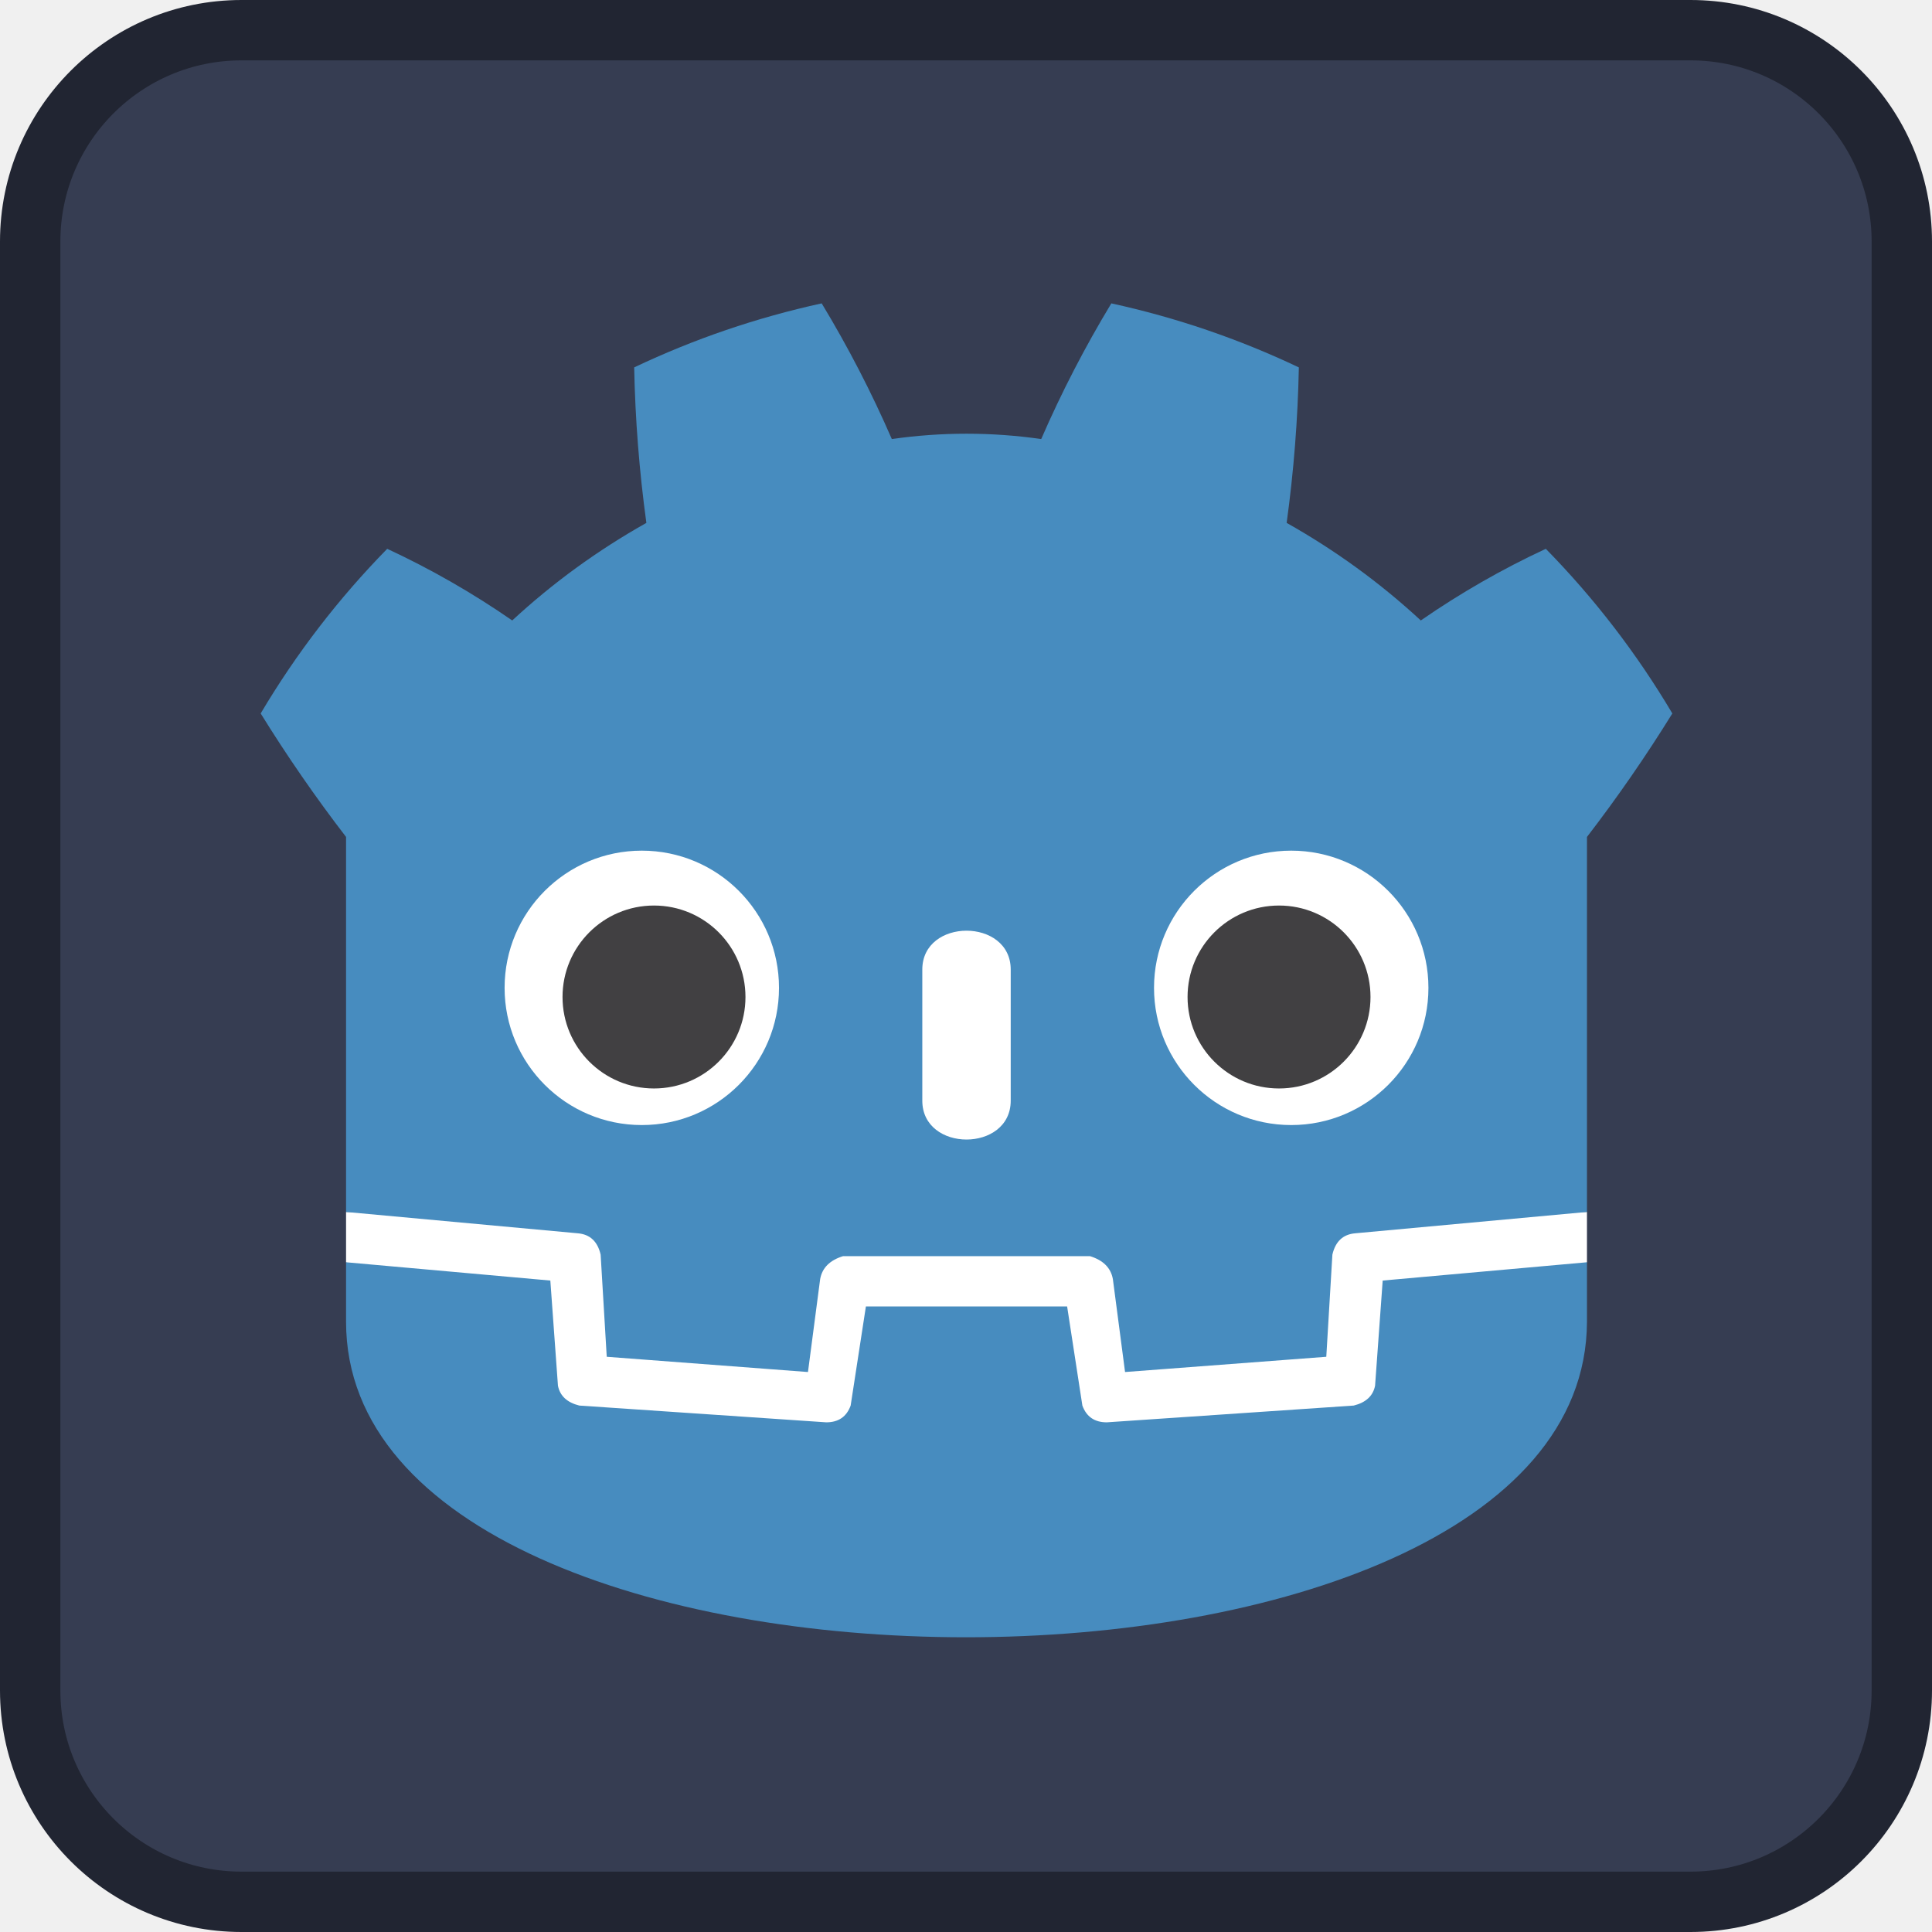
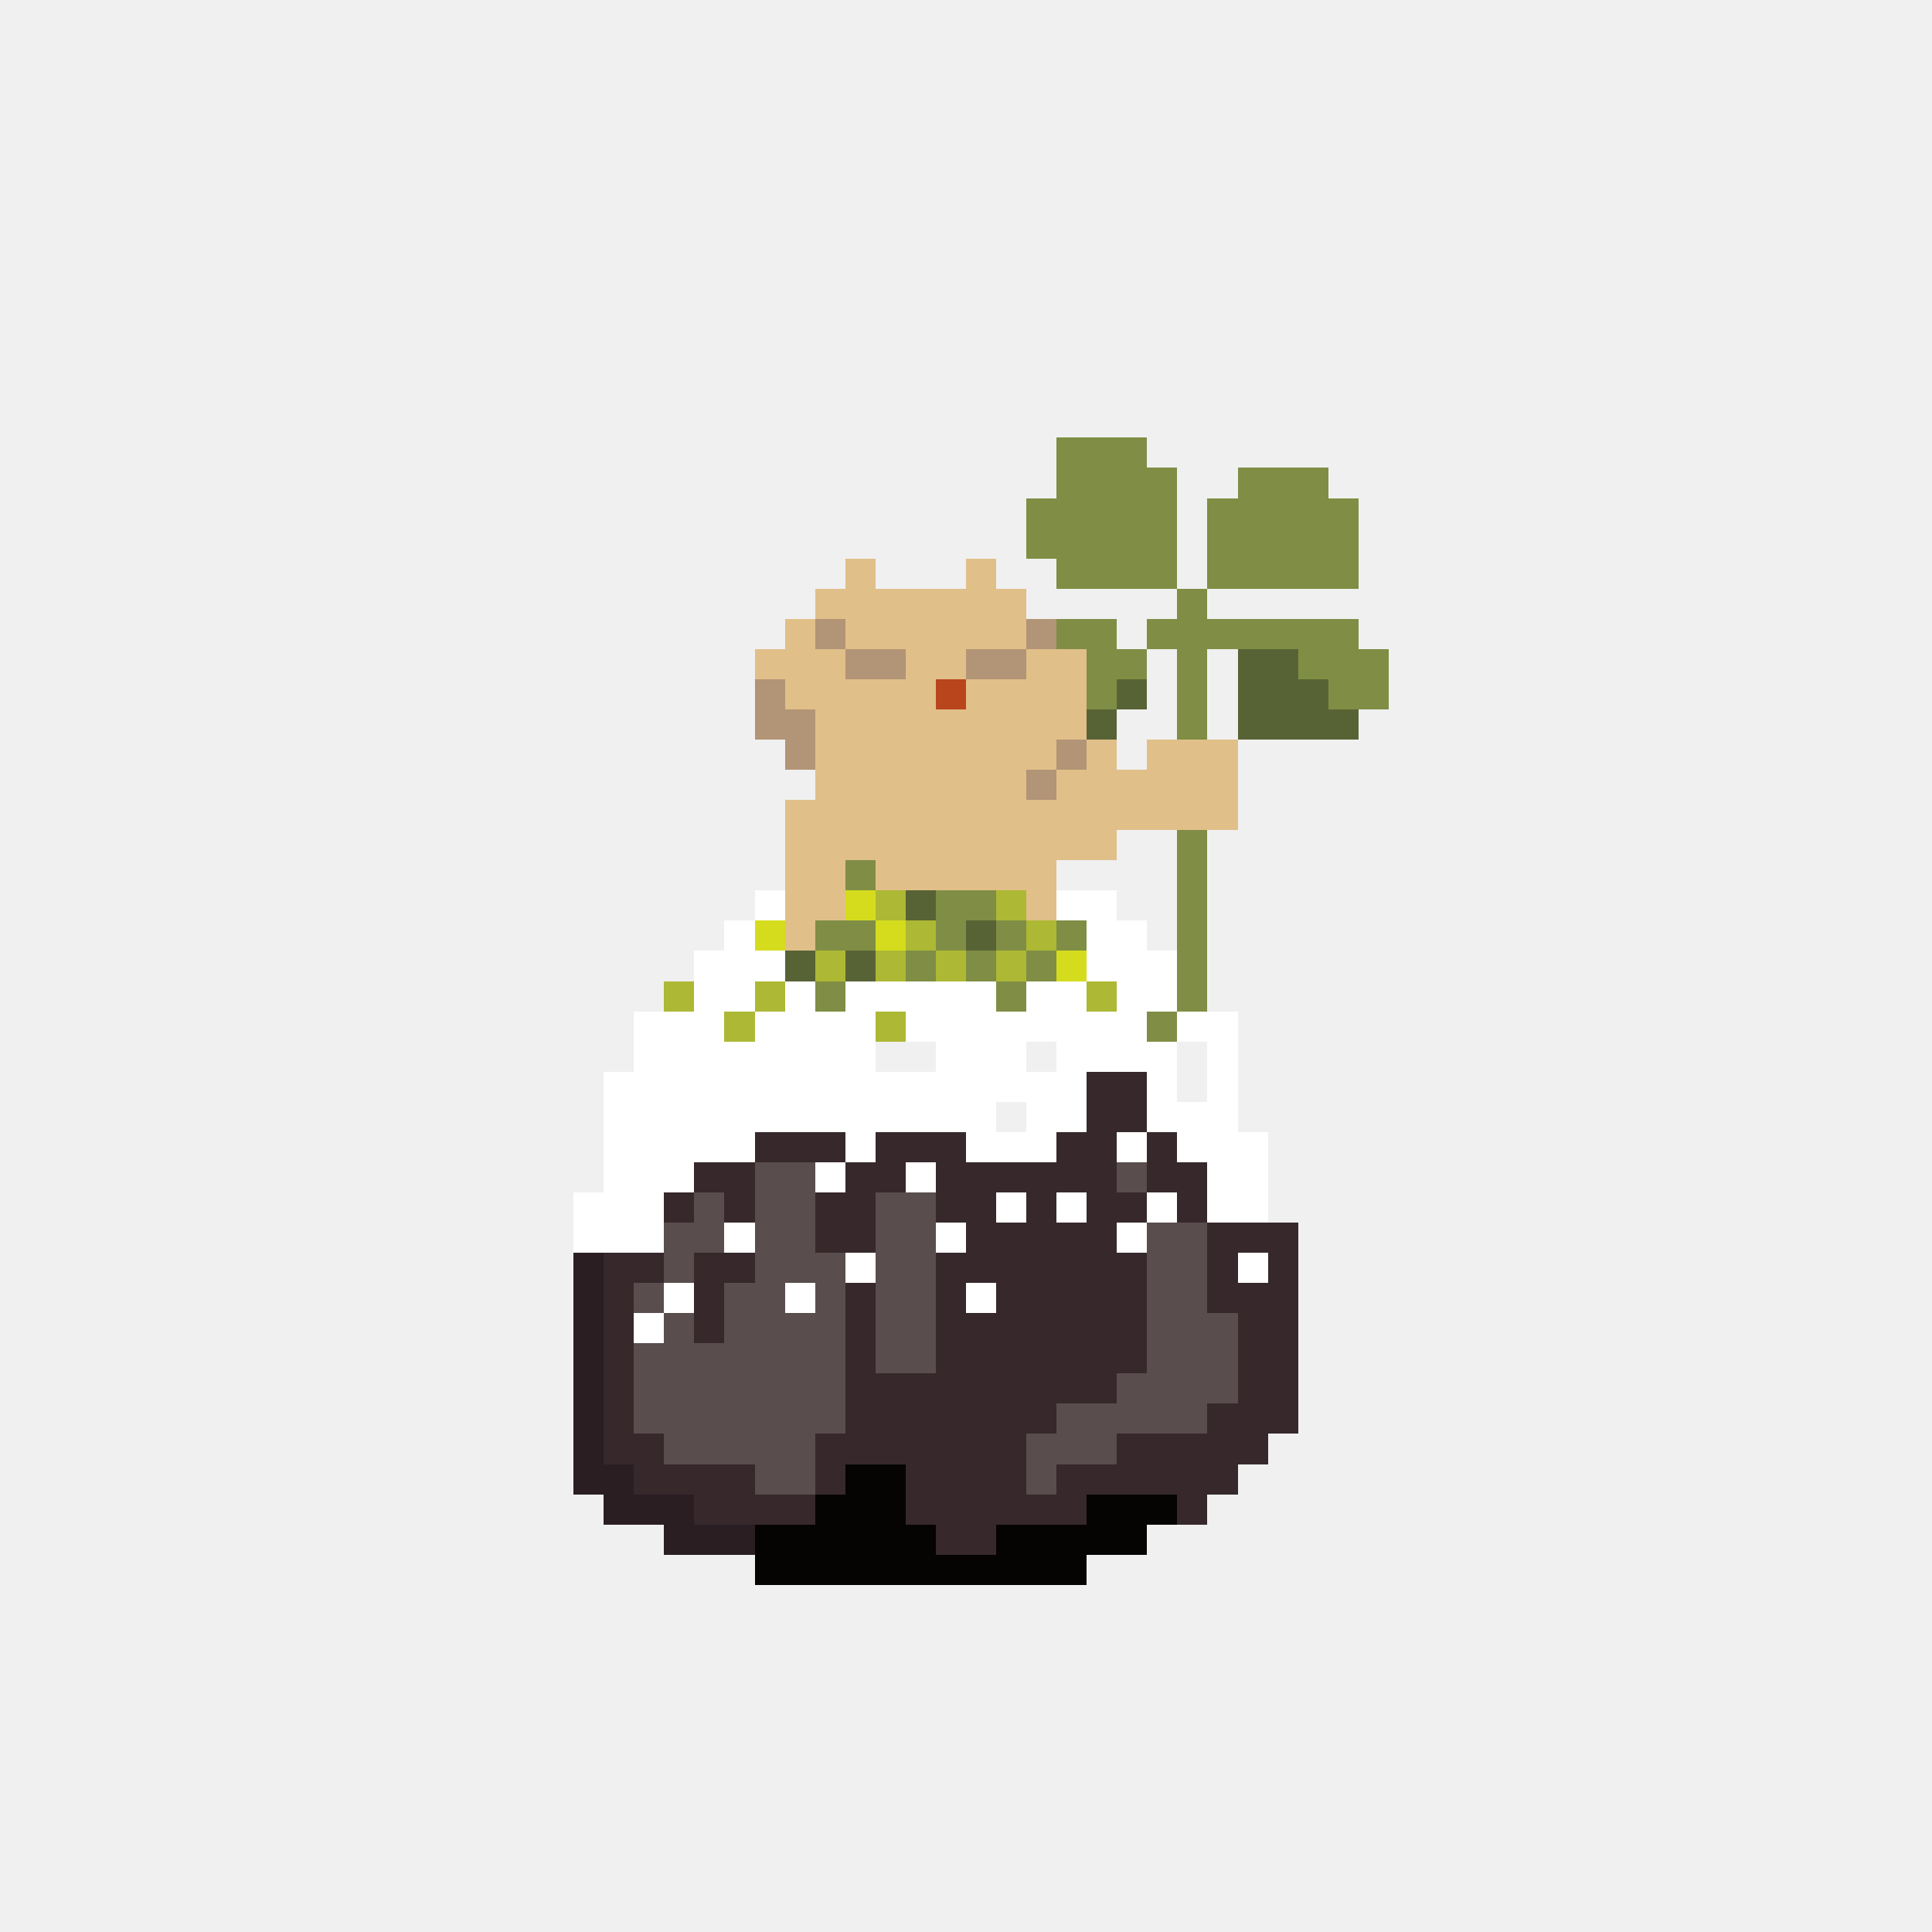
- <svg xmlns="http://www.w3.org/2000/svg" width="128" height="128">
-   <rect width="124" height="124" x="2" y="2" fill="#363d52" stroke="#212532" stroke-width="4" rx="14" />
-   <g fill="#fff" transform="translate(12.322 12.322)scale(.101)">
-     <path d="M105 673v33q407 354 814 0v-33z" />
-     <path fill="#478cbf" d="m105 673 152 14q12 1 15 14l4 67 132 10 8-61q2-11 15-15h162q13 4 15 15l8 61 132-10 4-67q3-13 15-14l152-14V427q30-39 56-81-35-59-83-108-43 20-82 47-40-37-88-64 7-51 8-102-59-28-123-42-26 43-46 89-49-7-98 0-20-46-46-89-64 14-123 42 1 51 8 102-48 27-88 64-39-27-82-47-48 49-83 108 26 42 56 81zm0 33v39c0 276 813 276 814 0v-39l-134 12-5 69q-2 10-14 13l-162 11q-12 0-16-11l-10-65H446l-10 65q-4 11-16 11l-162-11q-12-3-14-13l-5-69z" />
-     <path d="M483 600c0 34 58 34 58 0v-86c0-34-58-34-58 0z" />
-     <circle cx="725" cy="526" r="90" />
-     <circle cx="299" cy="526" r="90" />
-   </g>
-   <g fill="#414042" transform="translate(12.322 12.322)scale(.101)">
-     <circle cx="307" cy="532" r="60" />
-     <circle cx="717" cy="532" r="60" />
-   </g>
+ <svg xmlns="http://www.w3.org/2000/svg" version="1.1" width="128" height="128" shape-rendering="crispEdges">
+   <rect x="70" y="29" width="6" height="10" fill="#7F8E44" />
+   <rect x="76" y="31" width="2" height="8" fill="#7F8E44" />
+   <rect x="82" y="31" width="6" height="8" fill="#7F8E44" />
+   <rect x="68" y="33" width="2" height="4" fill="#7F8E44" />
+   <rect x="80" y="33" width="2" height="6" fill="#7F8E44" />
+   <rect x="88" y="33" width="2" height="6" fill="#7F8E44" />
+   <rect x="56" y="37" width="2" height="6" fill="#E1BF89" />
+   <rect x="64" y="37" width="2" height="6" fill="#E1BF89" />
+   <rect x="54" y="39" width="2" height="2" fill="#E1BF89" />
+   <rect x="58" y="39" width="6" height="4" fill="#E1BF89" />
+   <rect x="66" y="39" width="2" height="4" fill="#E1BF89" />
+   <rect x="78" y="39" width="2" height="10" fill="#7F8E44" />
+   <rect x="52" y="41" width="2" height="6" fill="#E1BF89" />
+   <rect x="54" y="41" width="2" height="2" fill="#B29476" />
+   <rect x="68" y="41" width="2" height="2" fill="#B29476" />
+   <rect x="70" y="41" width="4" height="2" fill="#7F8E44" />
+   <rect x="76" y="41" width="2" height="2" fill="#7F8E44" />
+   <rect x="80" y="41" width="10" height="2" fill="#7F8E44" />
+   <rect x="50" y="43" width="2" height="2" fill="#E1BF89" />
+   <rect x="54" y="43" width="2" height="18" fill="#E1BF89" />
+   <rect x="56" y="43" width="4" height="2" fill="#B29476" />
+   <rect x="60" y="43" width="4" height="2" fill="#E1BF89" />
+   <rect x="64" y="43" width="4" height="2" fill="#B29476" />
+   <rect x="68" y="43" width="4" height="6" fill="#E1BF89" />
+   <rect x="72" y="43" width="4" height="2" fill="#7F8E44" />
+   <rect x="82" y="43" width="4" height="6" fill="#586335" />
+   <rect x="86" y="43" width="6" height="2" fill="#7F8E44" />
+   <rect x="50" y="45" width="2" height="4" fill="#B29476" />
+   <rect x="56" y="45" width="6" height="12" fill="#E1BF89" />
+   <rect x="62" y="45" width="2" height="2" fill="#B9451D" />
+   <rect x="64" y="45" width="4" height="14" fill="#E1BF89" />
+   <rect x="72" y="45" width="2" height="2" fill="#7F8E44" />
+   <rect x="74" y="45" width="2" height="2" fill="#586335" />
+   <rect x="86" y="45" width="2" height="4" fill="#586335" />
+   <rect x="88" y="45" width="4" height="2" fill="#7F8E44" />
+   <rect x="52" y="47" width="2" height="4" fill="#B29476" />
+   <rect x="62" y="47" width="2" height="12" fill="#E1BF89" />
+   <rect x="72" y="47" width="2" height="2" fill="#586335" />
+   <rect x="88" y="47" width="2" height="2" fill="#586335" />
+   <rect x="68" y="49" width="2" height="2" fill="#E1BF89" />
+   <rect x="70" y="49" width="2" height="2" fill="#B29476" />
+   <rect x="72" y="49" width="2" height="8" fill="#E1BF89" />
+   <rect x="76" y="49" width="6" height="6" fill="#E1BF89" />
+   <rect x="68" y="51" width="2" height="2" fill="#B29476" />
+   <rect x="70" y="51" width="2" height="6" fill="#E1BF89" />
+   <rect x="74" y="51" width="2" height="4" fill="#E1BF89" />
+   <rect x="52" y="53" width="2" height="10" fill="#E1BF89" />
+   <rect x="68" y="53" width="2" height="8" fill="#E1BF89" />
+   <rect x="78" y="55" width="2" height="12" fill="#7F8E44" />
+   <rect x="56" y="57" width="2" height="2" fill="#7F8E44" />
+   <rect x="58" y="57" width="4" height="2" fill="#E1BF89" />
+   <rect x="50" y="59" width="2" height="2" fill="#FFFFFF" />
+   <rect x="56" y="59" width="2" height="2" fill="#D5DC1D" />
+   <rect x="58" y="59" width="2" height="2" fill="#ADB834" />
+   <rect x="60" y="59" width="2" height="2" fill="#586335" />
+   <rect x="62" y="59" width="4" height="2" fill="#7F8E44" />
+   <rect x="66" y="59" width="2" height="2" fill="#ADB834" />
+   <rect x="70" y="59" width="4" height="2" fill="#FFFFFF" />
+   <rect x="48" y="61" width="2" height="6" fill="#FFFFFF" />
+   <rect x="50" y="61" width="2" height="2" fill="#D5DC1D" />
+   <rect x="54" y="61" width="4" height="2" fill="#7F8E44" />
+   <rect x="58" y="61" width="2" height="2" fill="#D5DC1D" />
+   <rect x="60" y="61" width="2" height="2" fill="#ADB834" />
+   <rect x="62" y="61" width="2" height="2" fill="#7F8E44" />
+   <rect x="64" y="61" width="2" height="2" fill="#586335" />
+   <rect x="66" y="61" width="2" height="2" fill="#7F8E44" />
+   <rect x="68" y="61" width="2" height="2" fill="#ADB834" />
+   <rect x="70" y="61" width="2" height="2" fill="#7F8E44" />
+   <rect x="72" y="61" width="4" height="4" fill="#FFFFFF" />
+   <rect x="46" y="63" width="2" height="14" fill="#FFFFFF" />
+   <rect x="50" y="63" width="2" height="2" fill="#FFFFFF" />
+   <rect x="52" y="63" width="2" height="2" fill="#586335" />
+   <rect x="54" y="63" width="2" height="2" fill="#ADB834" />
+   <rect x="56" y="63" width="2" height="2" fill="#586335" />
+   <rect x="58" y="63" width="2" height="2" fill="#ADB834" />
+   <rect x="60" y="63" width="2" height="2" fill="#7F8E44" />
+   <rect x="62" y="63" width="2" height="2" fill="#ADB834" />
+   <rect x="64" y="63" width="2" height="2" fill="#7F8E44" />
+   <rect x="66" y="63" width="2" height="2" fill="#ADB834" />
+   <rect x="68" y="63" width="2" height="2" fill="#7F8E44" />
+   <rect x="70" y="63" width="2" height="2" fill="#D5DC1D" />
+   <rect x="76" y="63" width="2" height="4" fill="#FFFFFF" />
+   <rect x="44" y="65" width="2" height="2" fill="#ADB834" />
+   <rect x="50" y="65" width="2" height="2" fill="#ADB834" />
+   <rect x="52" y="65" width="2" height="10" fill="#FFFFFF" />
+   <rect x="54" y="65" width="2" height="2" fill="#7F8E44" />
+   <rect x="56" y="65" width="10" height="2" fill="#FFFFFF" />
+   <rect x="66" y="65" width="2" height="2" fill="#7F8E44" />
+   <rect x="68" y="65" width="4" height="4" fill="#FFFFFF" />
+   <rect x="72" y="65" width="2" height="2" fill="#ADB834" />
+   <rect x="74" y="65" width="2" height="6" fill="#FFFFFF" />
+   <rect x="42" y="67" width="4" height="12" fill="#FFFFFF" />
+   <rect x="48" y="67" width="2" height="2" fill="#ADB834" />
+   <rect x="50" y="67" width="2" height="8" fill="#FFFFFF" />
+   <rect x="54" y="67" width="4" height="8" fill="#FFFFFF" />
+   <rect x="58" y="67" width="2" height="2" fill="#ADB834" />
+   <rect x="60" y="67" width="8" height="2" fill="#FFFFFF" />
+   <rect x="72" y="67" width="2" height="4" fill="#FFFFFF" />
+   <rect x="76" y="67" width="2" height="2" fill="#7F8E44" />
+   <rect x="78" y="67" width="4" height="2" fill="#FFFFFF" />
+   <rect x="48" y="69" width="2" height="8" fill="#FFFFFF" />
+   <rect x="62" y="69" width="6" height="4" fill="#FFFFFF" />
+   <rect x="70" y="69" width="2" height="6" fill="#FFFFFF" />
+   <rect x="76" y="69" width="2" height="6" fill="#FFFFFF" />
+   <rect x="80" y="69" width="2" height="12" fill="#FFFFFF" />
+   <rect x="40" y="71" width="2" height="12" fill="#FFFFFF" />
+   <rect x="58" y="71" width="4" height="4" fill="#FFFFFF" />
+   <rect x="68" y="71" width="2" height="6" fill="#FFFFFF" />
+   <rect x="72" y="71" width="4" height="4" fill="#36282B" />
+   <rect x="62" y="73" width="4" height="2" fill="#FFFFFF" />
+   <rect x="78" y="73" width="2" height="4" fill="#FFFFFF" />
+   <rect x="50" y="75" width="6" height="2" fill="#36282B" />
+   <rect x="56" y="75" width="2" height="2" fill="#FFFFFF" />
+   <rect x="58" y="75" width="6" height="2" fill="#36282B" />
+   <rect x="64" y="75" width="4" height="2" fill="#FFFFFF" />
+   <rect x="70" y="75" width="4" height="4" fill="#36282B" />
+   <rect x="74" y="75" width="2" height="2" fill="#FFFFFF" />
+   <rect x="76" y="75" width="2" height="4" fill="#36282B" />
+   <rect x="82" y="75" width="2" height="6" fill="#FFFFFF" />
+   <rect x="46" y="77" width="4" height="2" fill="#36282B" />
+   <rect x="50" y="77" width="4" height="8" fill="#594D4D" />
+   <rect x="54" y="77" width="2" height="2" fill="#FFFFFF" />
+   <rect x="56" y="77" width="4" height="2" fill="#36282B" />
+   <rect x="60" y="77" width="2" height="2" fill="#FFFFFF" />
+   <rect x="62" y="77" width="8" height="2" fill="#36282B" />
+   <rect x="74" y="77" width="2" height="2" fill="#594D4D" />
+   <rect x="78" y="77" width="2" height="4" fill="#36282B" />
+   <rect x="38" y="79" width="2" height="4" fill="#FFFFFF" />
+   <rect x="42" y="79" width="2" height="4" fill="#FFFFFF" />
+   <rect x="44" y="79" width="2" height="2" fill="#36282B" />
+   <rect x="46" y="79" width="2" height="4" fill="#594D4D" />
+   <rect x="48" y="79" width="2" height="2" fill="#36282B" />
+   <rect x="54" y="79" width="4" height="4" fill="#36282B" />
+   <rect x="58" y="79" width="4" height="12" fill="#594D4D" />
+   <rect x="62" y="79" width="4" height="2" fill="#36282B" />
+   <rect x="66" y="79" width="2" height="2" fill="#FFFFFF" />
+   <rect x="68" y="79" width="2" height="16" fill="#36282B" />
+   <rect x="70" y="79" width="2" height="2" fill="#FFFFFF" />
+   <rect x="72" y="79" width="4" height="2" fill="#36282B" />
+   <rect x="76" y="79" width="2" height="2" fill="#FFFFFF" />
+   <rect x="44" y="81" width="2" height="4" fill="#594D4D" />
+   <rect x="48" y="81" width="2" height="2" fill="#FFFFFF" />
+   <rect x="62" y="81" width="2" height="2" fill="#FFFFFF" />
+   <rect x="64" y="81" width="4" height="4" fill="#36282B" />
+   <rect x="70" y="81" width="4" height="12" fill="#36282B" />
+   <rect x="74" y="81" width="2" height="2" fill="#FFFFFF" />
+   <rect x="76" y="81" width="4" height="14" fill="#594D4D" />
+   <rect x="80" y="81" width="6" height="2" fill="#36282B" />
+   <rect x="38" y="83" width="2" height="16" fill="#2A1E23" />
+   <rect x="40" y="83" width="4" height="2" fill="#36282B" />
+   <rect x="46" y="83" width="4" height="2" fill="#36282B" />
+   <rect x="54" y="83" width="2" height="12" fill="#594D4D" />
+   <rect x="56" y="83" width="2" height="2" fill="#FFFFFF" />
+   <rect x="62" y="83" width="2" height="20" fill="#36282B" />
+   <rect x="74" y="83" width="2" height="8" fill="#36282B" />
+   <rect x="80" y="83" width="2" height="4" fill="#36282B" />
+   <rect x="82" y="83" width="2" height="2" fill="#FFFFFF" />
+   <rect x="84" y="83" width="2" height="12" fill="#36282B" />
+   <rect x="40" y="85" width="2" height="12" fill="#36282B" />
+   <rect x="42" y="85" width="2" height="2" fill="#594D4D" />
+   <rect x="44" y="85" width="2" height="2" fill="#FFFFFF" />
+   <rect x="46" y="85" width="2" height="4" fill="#36282B" />
+   <rect x="48" y="85" width="4" height="12" fill="#594D4D" />
+   <rect x="52" y="85" width="2" height="2" fill="#FFFFFF" />
+   <rect x="56" y="85" width="2" height="12" fill="#36282B" />
+   <rect x="64" y="85" width="2" height="2" fill="#FFFFFF" />
+   <rect x="66" y="85" width="2" height="16" fill="#36282B" />
+   <rect x="82" y="85" width="2" height="12" fill="#36282B" />
+   <rect x="42" y="87" width="2" height="2" fill="#FFFFFF" />
+   <rect x="44" y="87" width="2" height="10" fill="#594D4D" />
+   <rect x="52" y="87" width="2" height="12" fill="#594D4D" />
+   <rect x="64" y="87" width="2" height="16" fill="#36282B" />
+   <rect x="80" y="87" width="2" height="6" fill="#594D4D" />
+   <rect x="42" y="89" width="2" height="6" fill="#594D4D" />
+   <rect x="46" y="89" width="2" height="8" fill="#594D4D" />
+   <rect x="58" y="91" width="4" height="6" fill="#36282B" />
+   <rect x="74" y="91" width="2" height="4" fill="#594D4D" />
+   <rect x="70" y="93" width="4" height="4" fill="#594D4D" />
+   <rect x="80" y="93" width="2" height="6" fill="#36282B" />
+   <rect x="42" y="95" width="2" height="4" fill="#36282B" />
+   <rect x="54" y="95" width="2" height="4" fill="#36282B" />
+   <rect x="68" y="95" width="2" height="4" fill="#594D4D" />
+   <rect x="74" y="95" width="6" height="4" fill="#36282B" />
+   <rect x="40" y="97" width="2" height="4" fill="#2A1E23" />
+   <rect x="44" y="97" width="6" height="2" fill="#36282B" />
+   <rect x="50" y="97" width="2" height="2" fill="#594D4D" />
+   <rect x="56" y="97" width="4" height="8" fill="#050403" />
+   <rect x="60" y="97" width="2" height="4" fill="#36282B" />
+   <rect x="70" y="97" width="4" height="2" fill="#36282B" />
+   <rect x="42" y="99" width="4" height="2" fill="#2A1E23" />
+   <rect x="46" y="99" width="8" height="2" fill="#36282B" />
+   <rect x="54" y="99" width="2" height="6" fill="#050403" />
+   <rect x="68" y="99" width="4" height="2" fill="#36282B" />
+   <rect x="72" y="99" width="6" height="2" fill="#050403" />
+   <rect x="78" y="99" width="2" height="2" fill="#36282B" />
+   <rect x="44" y="101" width="6" height="2" fill="#2A1E23" />
+   <rect x="50" y="101" width="4" height="4" fill="#050403" />
+   <rect x="60" y="101" width="2" height="4" fill="#050403" />
+   <rect x="66" y="101" width="10" height="2" fill="#050403" />
+   <rect x="62" y="103" width="10" height="2" fill="#050403" />
</svg>
